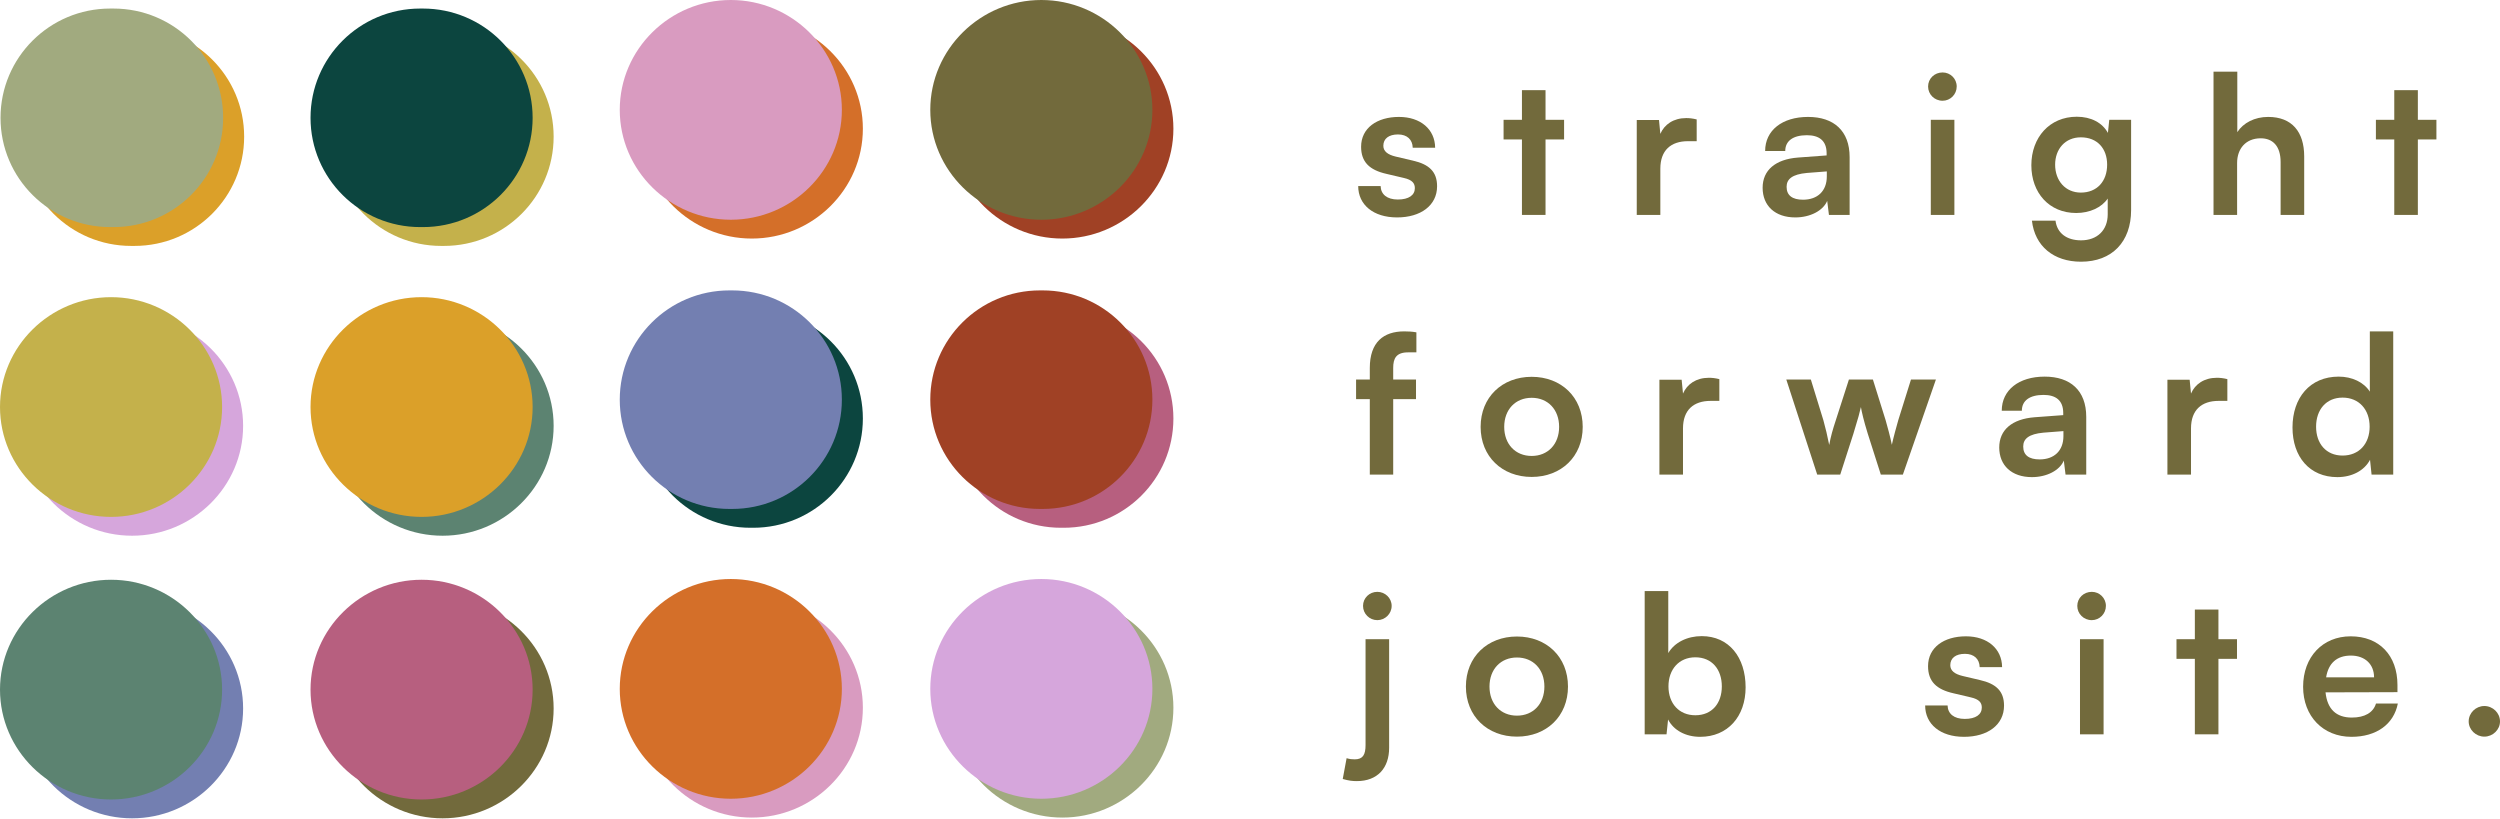
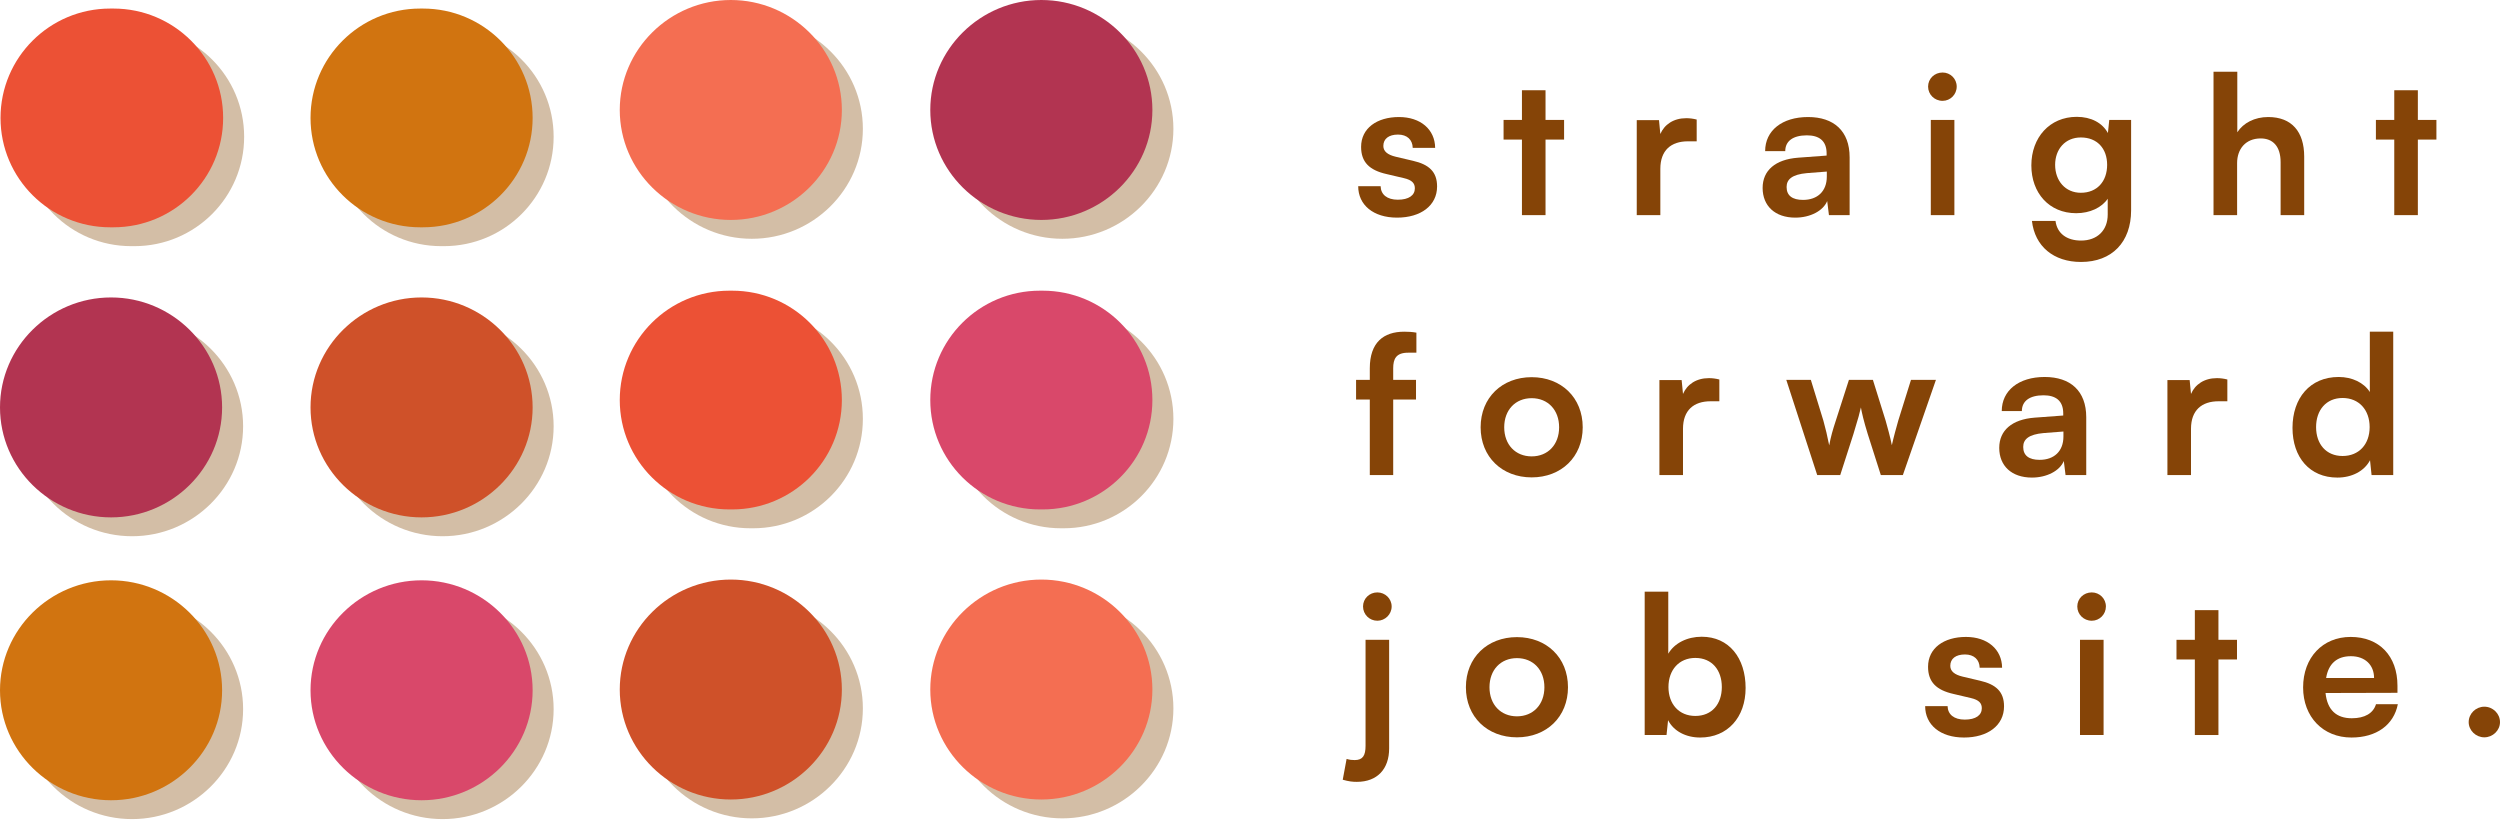
- <svg xmlns="http://www.w3.org/2000/svg" width="666" height="218" viewBox="0 0 666 218" fill="none">
-   <path d="M361.825 49.562H367.8C367.851 51.767 369.5 53.152 372.384 53.152C375.32 53.152 376.916 51.972 376.916 50.126C376.916 48.844 376.247 47.92 373.981 47.408L369.397 46.331C364.813 45.305 362.598 43.15 362.598 39.098C362.598 34.123 366.821 31.148 372.693 31.148C378.41 31.148 382.273 34.431 382.324 39.355H376.35C376.298 37.201 374.856 35.816 372.435 35.816C369.963 35.816 368.521 36.944 368.521 38.842C368.521 40.278 369.654 41.201 371.817 41.714L376.401 42.791C380.676 43.766 382.84 45.715 382.84 49.613C382.84 54.742 378.462 57.922 372.178 57.922C365.843 57.922 361.825 54.537 361.825 49.562Z" fill="#726A3C" />
-   <path d="M411.728 57.255H405.445V37.149H400.552V31.918H405.445V24.019H411.728V31.918H416.673V37.149H411.728V57.255Z" fill="#726A3C" />
-   <path d="M451.998 31.815V37.611H449.68C445.147 37.611 442.315 40.022 442.315 44.946V57.255H436.031V31.969H441.954L442.315 35.662C443.396 33.149 445.817 31.456 449.216 31.456C450.092 31.456 450.967 31.558 451.998 31.815Z" fill="#726A3C" />
-   <path d="M478.268 57.922C472.86 57.922 469.563 54.794 469.563 50.023C469.563 45.356 472.963 42.432 478.989 41.971L486.612 41.407V40.842C486.612 37.406 484.551 36.021 481.358 36.021C477.65 36.021 475.589 37.56 475.589 40.227H470.233C470.233 34.739 474.765 31.148 481.667 31.148C488.517 31.148 492.741 34.841 492.741 41.868V57.255H487.23L486.766 53.511C485.684 56.127 482.234 57.922 478.268 57.922ZM480.328 53.203C484.191 53.203 486.663 50.895 486.663 46.997V45.664L481.358 46.074C477.444 46.433 475.95 47.715 475.95 49.767C475.95 52.075 477.495 53.203 480.328 53.203Z" fill="#726A3C" />
-   <path d="M517.507 26.84C515.344 26.84 513.644 25.147 513.644 23.044C513.644 20.941 515.344 19.3 517.507 19.3C519.567 19.3 521.267 20.941 521.267 23.044C521.267 25.147 519.567 26.84 517.507 26.84ZM514.365 57.255V31.918H520.649V57.255H514.365Z" fill="#726A3C" />
-   <path d="M541.151 44.022C541.151 36.636 545.992 31.097 553.254 31.097C557.066 31.097 560.053 32.687 561.547 35.405L561.907 31.918H567.727V55.973C567.727 64.436 562.628 69.719 554.387 69.719C547.074 69.719 542.078 65.565 541.305 58.794H547.589C548.001 62.077 550.525 64.026 554.387 64.026C558.714 64.026 561.495 61.308 561.495 57.102V52.896C559.899 55.255 556.757 56.743 553.1 56.743C545.889 56.743 541.151 51.357 541.151 44.022ZM547.486 43.868C547.486 48.126 550.215 51.306 554.336 51.306C558.662 51.306 561.341 48.279 561.341 43.868C561.341 39.56 558.714 36.585 554.336 36.585C550.164 36.585 547.486 39.714 547.486 43.868Z" fill="#726A3C" />
-   <path d="M595.966 57.255H589.682V19.095H596.017V35.2C597.614 32.738 600.601 31.148 604.258 31.148C610.542 31.148 613.838 35.098 613.838 41.663V57.255H607.554V43.15C607.554 38.893 605.443 36.842 602.249 36.842C598.283 36.842 595.966 39.611 595.966 43.407V57.255Z" fill="#726A3C" />
-   <path d="M644.116 57.255H637.833V37.149H632.94V31.918H637.833V24.019H644.116V31.918H649.061V37.149H644.116V57.255Z" fill="#726A3C" />
-   <path d="M361.259 101.101H364.916V98.024C364.916 91.151 368.573 88.278 374.084 88.278C375.062 88.278 376.247 88.33 377.328 88.535V93.869H375.114C371.92 93.869 371.148 95.511 371.148 98.024V101.101H377.225V106.333H371.148V126.439H364.916V106.333H361.259V101.101Z" fill="#726A3C" />
-   <path d="M394.439 113.719C394.439 105.82 400.157 100.383 408.037 100.383C415.917 100.383 421.634 105.82 421.634 113.719C421.634 121.618 415.917 127.055 408.037 127.055C400.157 127.055 394.439 121.618 394.439 113.719ZM400.723 113.719C400.723 118.335 403.71 121.464 408.037 121.464C412.363 121.464 415.351 118.335 415.351 113.719C415.351 109.103 412.363 105.974 408.037 105.974C403.71 105.974 400.723 109.103 400.723 113.719Z" fill="#726A3C" />
-   <path d="M458.033 100.999V106.795H455.716C451.183 106.795 448.35 109.205 448.35 114.129V126.439H442.067V101.153H447.99L448.35 104.846C449.432 102.332 451.853 100.64 455.252 100.64C456.128 100.64 457.003 100.742 458.033 100.999Z" fill="#726A3C" />
-   <path d="M484.107 126.439L475.866 101.101H482.407L485.755 111.975C486.321 113.976 486.836 116.181 487.3 118.54C487.764 116.078 488.227 114.488 489.051 111.975L492.554 101.101H498.94L502.34 111.975C502.649 113.001 503.679 116.797 503.988 118.489C504.4 116.591 505.224 113.565 505.688 111.975L509.087 101.101H515.731L506.924 126.439H501.052L497.55 115.463C496.52 112.129 495.953 109.718 495.747 108.436C495.489 109.616 495.026 111.411 493.738 115.566L490.236 126.439H484.107Z" fill="#726A3C" />
-   <path d="M541.301 127.106C535.893 127.106 532.597 123.977 532.597 119.207C532.597 114.54 535.996 111.616 542.023 111.154L549.645 110.59V110.026C549.645 106.59 547.585 105.205 544.392 105.205C540.683 105.205 538.623 106.743 538.623 109.411H533.267C533.267 103.922 537.799 100.332 544.701 100.332C551.551 100.332 555.774 104.025 555.774 111.052V126.439H550.263L549.8 122.695C548.718 125.311 545.267 127.106 541.301 127.106ZM543.362 122.387C547.225 122.387 549.697 120.079 549.697 116.181V114.847L544.392 115.258C540.477 115.617 538.984 116.899 538.984 118.951C538.984 121.259 540.529 122.387 543.362 122.387Z" fill="#726A3C" />
-   <path d="M593.366 100.999V106.795H591.048C586.516 106.795 583.683 109.205 583.683 114.129V126.439H577.399V101.153H583.322L583.683 104.846C584.764 102.332 587.185 100.64 590.584 100.64C591.46 100.64 592.336 100.742 593.366 100.999Z" fill="#726A3C" />
-   <path d="M622.671 127.106C615.306 127.106 610.722 121.721 610.722 113.873C610.722 105.974 615.357 100.332 623.032 100.332C626.585 100.332 629.727 101.819 631.324 104.333V88.278H637.556V126.439H631.788L631.375 122.49C629.83 125.414 626.534 127.106 622.671 127.106ZM624.062 121.361C628.44 121.361 631.272 118.233 631.272 113.668C631.272 109.103 628.44 105.923 624.062 105.923C619.684 105.923 617.005 109.154 617.005 113.668C617.005 118.181 619.684 121.361 624.062 121.361Z" fill="#726A3C" />
-   <path d="M366.924 165.207C364.813 165.207 363.113 163.515 363.113 161.412C363.113 159.309 364.813 157.667 366.924 157.667C368.985 157.667 370.736 159.309 370.736 161.412C370.736 163.515 368.985 165.207 366.924 165.207ZM357.705 207.523L358.735 201.983C359.611 202.24 360.126 202.291 360.898 202.291C363.061 202.291 363.783 201.06 363.783 198.495V170.285H370.066V199.214C370.066 204.599 366.976 208.087 361.465 208.087C360.28 208.087 359.353 207.984 357.705 207.523Z" fill="#726A3C" />
-   <path d="M390.516 182.903C390.516 175.004 396.233 169.567 404.114 169.567C411.994 169.567 417.711 175.004 417.711 182.903C417.711 190.802 411.994 196.239 404.114 196.239C396.233 196.239 390.516 190.802 390.516 182.903ZM396.8 182.903C396.8 187.519 399.787 190.648 404.114 190.648C408.44 190.648 411.427 187.519 411.427 182.903C411.427 178.287 408.44 175.158 404.114 175.158C399.787 175.158 396.8 178.287 396.8 182.903Z" fill="#726A3C" />
-   <path d="M443.964 195.623H438.143V157.462H444.427V173.978C446.075 171.157 449.475 169.464 453.337 169.464C460.6 169.464 465.029 175.107 465.029 183.108C465.029 190.904 460.239 196.29 452.925 196.29C449.114 196.29 445.869 194.597 444.376 191.674L443.964 195.623ZM444.479 182.852C444.479 187.417 447.311 190.545 451.638 190.545C456.067 190.545 458.694 187.365 458.694 182.852C458.694 178.338 456.067 175.107 451.638 175.107C447.311 175.107 444.479 178.287 444.479 182.852Z" fill="#726A3C" />
-   <path d="M512.861 187.929H518.835C518.887 190.135 520.535 191.52 523.419 191.52C526.355 191.52 527.952 190.34 527.952 188.494C527.952 187.211 527.282 186.288 525.016 185.775L520.432 184.698C515.848 183.672 513.633 181.518 513.633 177.466C513.633 172.491 517.857 169.516 523.728 169.516C529.446 169.516 533.308 172.798 533.36 177.722H527.385C527.334 175.568 525.892 174.183 523.471 174.183C520.999 174.183 519.557 175.312 519.557 177.21C519.557 178.646 520.69 179.569 522.853 180.082L527.437 181.159C531.712 182.133 533.875 184.083 533.875 187.981C533.875 193.11 529.497 196.29 523.213 196.29C516.878 196.29 512.861 192.905 512.861 187.929Z" fill="#726A3C" />
-   <path d="M557.253 165.207C555.09 165.207 553.39 163.515 553.39 161.412C553.39 159.309 555.09 157.667 557.253 157.667C559.313 157.667 561.013 159.309 561.013 161.412C561.013 163.515 559.313 165.207 557.253 165.207ZM554.111 195.623V170.285H560.395V195.623H554.111Z" fill="#726A3C" />
-   <path d="M590.991 195.623H584.708V175.517H579.815V170.285H584.708V162.386H590.991V170.285H595.936V175.517H590.991V195.623Z" fill="#726A3C" />
-   <path d="M626.425 196.29C618.854 196.29 613.549 190.802 613.549 182.954C613.549 175.004 618.751 169.516 626.219 169.516C633.842 169.516 638.683 174.594 638.683 182.493V184.39L619.523 184.442C619.987 188.904 622.356 191.161 626.528 191.161C629.979 191.161 632.245 189.827 632.966 187.416H638.786C637.705 192.956 633.069 196.29 626.425 196.29ZM626.27 174.645C622.562 174.645 620.296 176.645 619.678 180.441H632.451C632.451 176.953 630.03 174.645 626.27 174.645Z" fill="#726A3C" />
-   <path d="M661.828 196.239C659.562 196.239 657.656 194.392 657.656 192.187C657.656 189.93 659.562 188.083 661.828 188.083C664.094 188.083 666 189.93 666 192.187C666 194.392 664.094 196.239 661.828 196.239Z" fill="#726A3C" />
-   <path d="M283.009 5.016C299.24 5.016 312.593 18.12 312.593 34.284C312.593 50.448 299.24 63.552 283.009 63.552C266.777 63.552 253.425 50.448 253.425 34.284C253.425 18.12 266.777 5.016 283.009 5.016Z" fill="#A04125" />
-   <path d="M283.362 82.378C299.505 82.378 312.593 95.411 312.593 111.488C312.593 127.565 299.505 140.597 283.362 140.597H282.656C266.512 140.597 253.425 127.565 253.425 111.488C253.425 95.411 266.512 82.378 282.656 82.378H283.362Z" fill="#B75F7F" />
-   <path d="M283.009 159.266C299.24 159.266 312.593 172.369 312.593 188.533C312.593 204.698 299.24 217.801 283.009 217.801C266.777 217.801 253.425 204.698 253.425 188.533C253.425 172.369 266.777 159.266 283.009 159.266Z" fill="#A1AA7F" />
-   <path d="M118.258 7.294C134.402 7.294 147.489 20.326 147.489 36.403C147.489 52.48 134.402 65.513 118.258 65.513L117.552 65.513C101.408 65.513 88.321 52.48 88.321 36.403C88.321 20.326 101.408 7.294 117.552 7.294H118.258Z" fill="#C4B14B" />
-   <path d="M200.284 5.016C216.516 5.016 229.868 18.12 229.868 34.284C229.868 50.448 216.516 63.552 200.284 63.552C184.053 63.552 170.7 50.448 170.7 34.284C170.7 18.12 184.053 5.016 200.284 5.016Z" fill="#D46F29" />
-   <path d="M200.637 82.378C216.781 82.378 229.868 95.411 229.868 111.488C229.868 127.565 216.781 140.597 200.637 140.597H199.932C183.788 140.597 170.7 127.565 170.7 111.488C170.7 95.411 183.788 82.378 199.932 82.378H200.637Z" fill="#0C453F" />
-   <path d="M200.284 159.266C216.516 159.266 229.868 172.369 229.868 188.533C229.868 204.698 216.516 217.801 200.284 217.801C184.053 217.801 170.7 204.698 170.7 188.533C170.7 172.369 184.053 159.266 200.284 159.266Z" fill="#D99BC0" />
-   <path d="M35.181 84.181C51.412 84.181 64.765 97.285 64.765 113.449C64.765 129.613 51.412 142.717 35.181 142.717C18.949 142.717 5.597 129.613 5.597 113.449C5.597 97.285 18.949 84.181 35.181 84.181Z" fill="#D6A6DC" />
-   <path d="M117.905 84.181C134.137 84.181 147.489 97.285 147.489 113.449C147.489 129.613 134.137 142.717 117.905 142.717C101.673 142.717 88.321 129.613 88.321 113.449C88.321 97.285 101.673 84.181 117.905 84.181Z" fill="#5C8371" />
-   <path d="M35.181 159.464C51.412 159.464 64.765 172.568 64.765 188.732C64.765 204.896 51.412 218 35.181 218C18.949 218 5.597 204.896 5.597 188.732C5.597 172.568 18.949 159.464 35.181 159.464Z" fill="#737FB1" />
-   <path d="M117.905 159.464C134.137 159.464 147.489 172.568 147.489 188.732C147.489 204.896 134.137 218 117.905 218C101.673 218 88.321 204.896 88.321 188.732C88.321 172.568 101.673 159.464 117.905 159.464Z" fill="#726A3C" />
-   <path d="M35.811 7.294C51.955 7.294 65.042 20.326 65.042 36.403C65.042 52.48 51.955 65.513 35.811 65.513L34.967 65.513C18.823 65.513 5.735 52.48 5.735 36.403C5.735 20.326 18.823 7.294 34.967 7.294H35.811Z" fill="#DBA029" />
-   <path d="M277.412 0C293.644 7.06559e-07 306.996 13.104 306.996 29.268C306.996 45.432 293.644 58.536 277.412 58.536C261.18 58.536 247.828 45.432 247.828 29.268C247.828 13.104 261.18 -7.06559e-07 277.412 0Z" fill="#726A3C" />
-   <path d="M277.765 77.362C293.909 77.362 306.996 90.395 306.996 106.472C306.996 122.548 293.909 135.581 277.765 135.581H277.059C260.915 135.581 247.828 122.548 247.828 106.472C247.828 90.395 260.915 77.362 277.059 77.362H277.765Z" fill="#A04125" />
-   <path d="M277.412 154.249C293.644 154.249 306.996 167.353 306.996 183.517C306.996 199.681 293.644 212.785 277.412 212.785C261.18 212.785 247.828 199.681 247.828 183.517C247.828 167.353 261.18 154.249 277.412 154.249Z" fill="#D6A6DC" />
-   <path d="M112.661 2.277C128.805 2.277 141.892 15.31 141.892 31.387C141.892 47.464 128.805 60.497 112.661 60.497H111.955C95.811 60.497 82.724 47.464 82.724 31.387C82.724 15.31 95.811 2.277 111.955 2.277H112.661Z" fill="#0C453F" />
-   <path d="M194.688 0C210.919 7.06559e-07 224.272 13.104 224.272 29.268C224.272 45.432 210.919 58.536 194.688 58.536C178.456 58.536 165.104 45.432 165.104 29.268C165.104 13.104 178.456 -7.06559e-07 194.688 0Z" fill="#D99BC0" />
-   <path d="M195.041 77.362C211.184 77.362 224.272 90.395 224.272 106.472C224.272 122.548 211.184 135.581 195.041 135.581H194.335C178.191 135.581 165.104 122.548 165.104 106.472C165.104 90.395 178.191 77.362 194.335 77.362H195.041Z" fill="#737FB1" />
-   <path d="M194.688 154.249C210.919 154.249 224.272 167.353 224.272 183.517C224.272 199.681 210.919 212.785 194.688 212.785C178.456 212.785 165.104 199.681 165.104 183.517C165.104 167.353 178.456 154.249 194.688 154.249Z" fill="#D46F29" />
-   <path d="M29.584 79.165C45.816 79.165 59.168 92.269 59.168 108.433C59.168 124.597 45.816 137.701 29.584 137.701C13.352 137.701 -7.09506e-07 124.597 0 108.433C7.09506e-07 92.269 13.352 79.165 29.584 79.165Z" fill="#C4B14B" />
-   <path d="M112.308 79.165C128.54 79.165 141.892 92.269 141.892 108.433C141.892 124.597 128.54 137.701 112.308 137.701C96.077 137.701 82.724 124.597 82.724 108.433C82.724 92.269 96.077 79.165 112.308 79.165Z" fill="#DBA029" />
-   <path d="M29.584 154.448C45.816 154.448 59.168 167.552 59.168 183.716C59.168 199.88 45.816 212.984 29.584 212.984C13.352 212.984 -7.09506e-07 199.88 0 183.716C7.09506e-07 167.552 13.352 154.448 29.584 154.448Z" fill="#5C8371" />
-   <path d="M112.308 154.448C128.54 154.448 141.892 167.552 141.892 183.716C141.892 199.88 128.54 212.984 112.308 212.984C96.077 212.984 82.724 199.88 82.724 183.716C82.724 167.552 96.077 154.448 112.308 154.448Z" fill="#B75F7F" />
-   <path d="M30.214 2.277C46.358 2.277 59.445 15.31 59.445 31.387C59.445 47.464 46.358 60.497 30.214 60.497H29.37C13.226 60.497 0.139 47.464 0.139 31.387C0.139 15.31 13.226 2.277 29.37 2.277H30.214Z" fill="#A1AA7F" />
+ <svg xmlns="http://www.w3.org/2000/svg" width="644" height="211" viewBox="0 0 644 211" fill="none">
+   <path d="M349.873 47.97H355.65C355.7 50.105 357.294 51.446 360.083 51.446C362.922 51.446 364.466 50.304 364.466 48.517C364.466 47.275 363.818 46.382 361.627 45.885L357.194 44.843C352.762 43.85 350.62 41.765 350.62 37.843C350.62 33.027 354.704 30.148 360.382 30.148C365.91 30.148 369.645 33.325 369.695 38.091H363.918C363.868 36.006 362.474 34.666 360.133 34.666C357.742 34.666 356.348 35.758 356.348 37.595C356.348 38.985 357.443 39.878 359.535 40.375L363.968 41.417C368.101 42.361 370.193 44.247 370.193 48.02C370.193 52.984 365.96 56.062 359.884 56.062C353.758 56.062 349.873 52.786 349.873 47.97Z" fill="#854407" />
+   <path d="M398.128 55.417H392.052V35.956H387.32V30.893H392.052V23.247H398.128V30.893H402.909V35.956H398.128V55.417Z" fill="#854407" />
+   <path d="M437.067 30.793V36.403H434.826C430.443 36.403 427.704 38.736 427.704 43.502V55.417H421.627V30.942H427.355L427.704 34.517C428.749 32.084 431.09 30.446 434.377 30.446C435.224 30.446 436.071 30.545 437.067 30.793Z" fill="#854407" />
+   <path d="M462.469 56.062C457.24 56.062 454.052 53.034 454.052 48.417C454.052 43.9 457.339 41.07 463.166 40.623L470.537 40.077V39.531C470.537 36.205 468.545 34.864 465.457 34.864C461.871 34.864 459.879 36.354 459.879 38.935H454.7C454.7 33.623 459.082 30.148 465.756 30.148C472.38 30.148 476.464 33.722 476.464 40.524V55.417H471.135L470.687 51.793C469.641 54.325 466.304 56.062 462.469 56.062ZM464.461 51.495C468.197 51.495 470.587 49.261 470.587 45.488V44.197L465.457 44.595C461.672 44.942 460.228 46.183 460.228 48.169C460.228 50.403 461.722 51.495 464.461 51.495Z" fill="#854407" />
+   <path d="M500.412 25.978C498.321 25.978 496.677 24.34 496.677 22.304C496.677 20.269 498.321 18.68 500.412 18.68C502.404 18.68 504.048 20.269 504.048 22.304C504.048 24.34 502.404 25.978 500.412 25.978ZM497.374 55.417V30.893H503.45V55.417H497.374Z" fill="#854407" />
+   <path d="M523.275 42.609C523.275 35.46 527.956 30.098 534.979 30.098C538.664 30.098 541.553 31.637 542.997 34.269L543.346 30.893H548.974V54.176C548.974 62.367 544.043 67.481 536.074 67.481C529.002 67.481 524.171 63.459 523.424 56.906H529.5C529.899 60.084 532.339 61.97 536.074 61.97C540.258 61.97 542.947 59.339 542.947 55.268V51.197C541.403 53.481 538.365 54.921 534.829 54.921C527.857 54.921 523.275 49.708 523.275 42.609ZM529.401 42.46C529.401 46.58 532.04 49.658 536.024 49.658C540.208 49.658 542.798 46.729 542.798 42.46C542.798 38.29 540.258 35.41 536.024 35.41C531.99 35.41 529.401 38.439 529.401 42.46Z" fill="#854407" />
+   <path d="M576.279 55.417H570.203V18.482H576.329V34.07C577.873 31.687 580.761 30.148 584.297 30.148C590.374 30.148 593.561 33.971 593.561 40.325V55.417H587.485V41.765C587.485 37.644 585.443 35.659 582.355 35.659C578.52 35.659 576.279 38.339 576.279 42.013V55.417Z" fill="#854407" />
+   <path d="M622.839 55.417H616.763V35.956H612.032V30.893H616.763V23.247H622.839V30.893H627.62V35.956H622.839V55.417Z" fill="#854407" />
+   <path d="M349.325 97.855H352.861V94.876C352.861 88.224 356.397 85.444 361.726 85.444C362.673 85.444 363.818 85.493 364.864 85.692V90.855H362.723C359.635 90.855 358.888 92.444 358.888 94.876V97.855H364.765V102.919H358.888V122.379H352.861V102.919H349.325V97.855Z" fill="#854407" />
+   <path d="M381.41 110.068C381.41 102.422 386.938 97.16 394.558 97.16C402.178 97.16 407.706 102.422 407.706 110.068C407.706 117.713 402.178 122.975 394.558 122.975C386.938 122.975 381.41 117.713 381.41 110.068ZM387.486 110.068C387.486 114.536 390.375 117.564 394.558 117.564C398.742 117.564 401.63 114.536 401.63 110.068C401.63 105.6 398.742 102.571 394.558 102.571C390.375 102.571 387.486 105.6 387.486 110.068Z" fill="#854407" />
+   <path d="M442.903 97.756V103.366H440.662C436.279 103.366 433.54 105.699 433.54 110.465V122.379H427.464V97.905H433.191L433.54 101.479C434.586 99.046 436.927 97.408 440.214 97.408C441.06 97.408 441.907 97.507 442.903 97.756Z" fill="#854407" />
+   <path d="M468.115 122.379L460.147 97.855H466.472L469.709 108.38C470.257 110.316 470.755 112.45 471.203 114.734C471.651 112.351 472.1 110.812 472.896 108.38L476.283 97.855H482.459L485.746 108.38C486.045 109.373 487.041 113.046 487.34 114.684C487.738 112.848 488.535 109.919 488.983 108.38L492.27 97.855H498.695L490.178 122.379H484.501L481.114 111.755C480.118 108.529 479.57 106.195 479.371 104.954C479.122 106.096 478.674 107.834 477.429 111.855L474.042 122.379H468.115Z" fill="#854407" />
+   <path d="M523.421 123.025C518.191 123.025 515.004 119.996 515.004 115.379C515.004 110.862 518.291 108.032 524.118 107.585L531.489 107.039V106.493C531.489 103.167 529.497 101.827 526.409 101.827C522.823 101.827 520.831 103.316 520.831 105.897H515.651C515.651 100.585 520.034 97.11 526.708 97.11C533.332 97.11 537.416 100.685 537.416 107.486V122.379H532.086L531.638 118.755C530.592 121.287 527.256 123.025 523.421 123.025ZM525.413 118.457C529.148 118.457 531.539 116.223 531.539 112.45V111.16L526.409 111.557C522.624 111.904 521.179 113.145 521.179 115.131C521.179 117.365 522.674 118.457 525.413 118.457Z" fill="#854407" />
+   <path d="M573.765 97.756V103.366H571.524C567.141 103.366 564.402 105.699 564.402 110.465V122.379H558.326V97.905H564.053L564.402 101.479C565.448 99.046 567.789 97.408 571.076 97.408C571.922 97.408 572.769 97.507 573.765 97.756Z" fill="#854407" />
+   <path d="M602.102 123.025C594.98 123.025 590.548 117.812 590.548 110.216C590.548 102.571 595.03 97.11 602.451 97.11C605.887 97.11 608.925 98.55 610.469 100.983V85.444H616.496V122.379H610.918L610.519 118.557C609.025 121.386 605.838 123.025 602.102 123.025ZM603.447 117.465C607.68 117.465 610.42 114.436 610.42 110.018C610.42 105.6 607.68 102.522 603.447 102.522C599.214 102.522 596.624 105.649 596.624 110.018C596.624 114.387 599.214 117.465 603.447 117.465Z" fill="#854407" />
+   <path d="M354.804 159.902C352.762 159.902 351.118 158.264 351.118 156.229C351.118 154.193 352.762 152.605 354.804 152.605C356.796 152.605 358.489 154.193 358.489 156.229C358.489 158.264 356.796 159.902 354.804 159.902ZM345.889 200.859L346.885 195.498C347.732 195.746 348.23 195.795 348.977 195.795C351.068 195.795 351.766 194.604 351.766 192.122V164.817H357.842V192.817C357.842 198.029 354.854 201.405 349.525 201.405C348.379 201.405 347.483 201.306 345.889 200.859Z" fill="#854407" />
+   <path d="M377.616 177.03C377.616 169.385 383.145 164.122 390.765 164.122C398.385 164.122 403.913 169.385 403.913 177.03C403.913 184.675 398.385 189.937 390.765 189.937C383.145 189.937 377.616 184.675 377.616 177.03ZM383.692 177.03C383.692 181.498 386.581 184.526 390.765 184.526C394.948 184.526 397.837 181.498 397.837 177.03C397.837 172.562 394.948 169.534 390.765 169.534C386.581 169.534 383.692 172.562 383.692 177.03Z" fill="#854407" />
+   <path d="M429.298 189.342H423.67V152.406H429.746V168.392C431.34 165.661 434.627 164.023 438.362 164.023C445.385 164.023 449.668 169.484 449.668 177.228C449.668 184.774 445.036 189.987 437.964 189.987C434.278 189.987 431.141 188.349 429.696 185.519L429.298 189.342ZM429.796 176.98C429.796 181.399 432.535 184.427 436.719 184.427C441.002 184.427 443.542 181.349 443.542 176.98C443.542 172.611 441.002 169.484 436.719 169.484C432.535 169.484 429.796 172.562 429.796 176.98Z" fill="#854407" />
+   <path d="M495.919 181.895H501.697C501.746 184.03 503.34 185.37 506.129 185.37C508.968 185.37 510.512 184.228 510.512 182.441C510.512 181.2 509.865 180.306 507.673 179.81L503.241 178.767C498.808 177.775 496.667 175.689 496.667 171.768C496.667 166.952 500.75 164.073 506.428 164.073C511.956 164.073 515.692 167.25 515.741 172.016H509.964C509.914 169.931 508.52 168.59 506.179 168.59C503.788 168.59 502.394 169.682 502.394 171.519C502.394 172.909 503.49 173.803 505.581 174.299L510.014 175.342C514.148 176.285 516.24 178.172 516.24 181.945C516.24 186.909 512.006 189.987 505.93 189.987C499.804 189.987 495.919 186.711 495.919 181.895Z" fill="#854407" />
+   <path d="M538.845 159.902C536.753 159.902 535.11 158.264 535.11 156.229C535.11 154.193 536.753 152.605 538.845 152.605C540.837 152.605 542.481 154.193 542.481 156.229C542.481 158.264 540.837 159.902 538.845 159.902ZM535.807 189.342V164.817H541.883V189.342H535.807Z" fill="#854407" />
+   <path d="M571.469 189.342H565.393V169.881H560.662V164.817H565.393V157.172H571.469V164.817H576.25V169.881H571.469V189.342Z" fill="#854407" />
+   <path d="M605.732 189.987C598.411 189.987 593.281 184.675 593.281 177.079C593.281 169.385 598.311 164.073 605.533 164.073C612.904 164.073 617.586 168.987 617.586 176.633V178.47L599.058 178.519C599.507 182.838 601.798 185.023 605.832 185.023C609.169 185.023 611.36 183.732 612.057 181.399H617.685C616.639 186.76 612.157 189.987 605.732 189.987ZM605.583 169.037C601.997 169.037 599.806 170.973 599.208 174.647H611.559C611.559 171.271 609.218 169.037 605.583 169.037Z" fill="#854407" />
+   <path d="M639.966 189.937C637.775 189.937 635.932 188.15 635.932 186.015C635.932 183.831 637.775 182.044 639.966 182.044C642.157 182.044 644 183.831 644 186.015C644 188.15 642.157 189.937 639.966 189.937Z" fill="#854407" />
+   <path d="M273.66 4.855C289.355 4.855 302.267 17.538 302.267 33.183C302.267 48.828 289.355 61.511 273.66 61.511C257.965 61.511 245.053 48.828 245.053 33.183C245.053 17.538 257.965 4.855 273.66 4.855Z" fill="#D3BEA6" />
+   <path d="M274.001 79.733C289.612 79.733 302.267 92.347 302.267 107.908C302.267 123.468 289.612 136.083 274.001 136.083H273.319C257.708 136.083 245.053 123.468 245.053 107.908C245.053 92.347 257.708 79.733 273.319 79.733H274.001Z" fill="#D3BEA6" />
+   <path d="M273.66 154.152C289.355 154.152 302.267 166.834 302.267 182.48C302.267 198.125 289.355 210.808 273.66 210.808C257.965 210.808 245.053 198.125 245.053 182.48C245.053 166.834 257.965 154.152 273.66 154.152Z" fill="#D3BEA6" />
+   <path d="M114.352 7.059C129.962 7.059 142.617 19.674 142.617 35.234C142.617 50.795 129.962 63.409 114.352 63.409L113.669 63.409C98.058 63.409 85.403 50.795 85.403 35.234C85.403 19.674 98.058 7.059 113.669 7.059H114.352Z" fill="#D3BEA6" />
+   <path d="M193.668 4.855C209.364 4.855 222.275 17.538 222.275 33.183C222.275 48.828 209.364 61.511 193.668 61.511C177.973 61.511 165.062 48.828 165.062 33.183C165.062 17.538 177.973 4.855 193.668 4.855Z" fill="#D3BEA6" />
+   <path d="M194.01 79.733C209.62 79.733 222.275 92.347 222.275 107.908C222.275 123.468 209.62 136.083 194.01 136.083H193.327C177.717 136.083 165.062 123.468 165.062 107.908C165.062 92.347 177.717 79.733 193.327 79.733H194.01Z" fill="#D3BEA6" />
+   <path d="M193.668 154.152C209.364 154.152 222.275 166.834 222.275 182.48C222.275 198.125 209.364 210.808 193.668 210.808C177.973 210.808 165.062 198.125 165.062 182.48C165.062 166.834 177.973 154.152 193.668 154.152Z" fill="#D3BEA6" />
+   <path d="M34.019 81.478C49.714 81.478 62.625 94.161 62.625 109.806C62.625 125.451 49.714 138.134 34.019 138.134C18.323 138.134 5.412 125.451 5.412 109.806C5.412 94.161 18.323 81.478 34.019 81.478Z" fill="#D3BEA6" />
+   <path d="M114.01 81.478C129.706 81.478 142.617 94.161 142.617 109.806C142.617 125.451 129.706 138.134 114.01 138.134C98.315 138.134 85.403 125.451 85.403 109.806C85.403 94.161 98.315 81.478 114.01 81.478Z" fill="#D3BEA6" />
+   <path d="M34.019 154.344C49.714 154.344 62.625 167.027 62.625 182.672C62.625 198.317 49.714 211 34.019 211C18.323 211 5.412 198.317 5.412 182.672C5.412 167.027 18.323 154.344 34.019 154.344Z" fill="#D3BEA6" />
+   <path d="M114.01 154.344C129.706 154.344 142.617 167.027 142.617 182.672C142.617 198.317 129.706 211 114.01 211C98.315 211 85.403 198.317 85.403 182.672C85.403 167.027 98.315 154.344 114.01 154.344Z" fill="#D3BEA6" />
+   <path d="M34.628 7.059C50.239 7.059 62.893 19.674 62.893 35.234C62.893 50.795 50.239 63.409 34.628 63.409L33.811 63.409C18.201 63.409 5.546 50.795 5.546 35.234C5.546 19.674 18.201 7.059 33.811 7.059H34.628Z" fill="#D3BEA6" />
+   <path d="M268.248 0C283.944 6.83871e-07 296.855 12.683 296.855 28.328C296.855 43.973 283.944 56.656 268.248 56.656C252.553 56.656 239.641 43.973 239.641 28.328C239.641 12.683 252.553 -6.83871e-07 268.248 0Z" fill="#B23451" />
+   <path d="M268.589 74.878C284.2 74.878 296.855 87.492 296.855 103.053C296.855 118.613 284.2 131.228 268.589 131.228H267.907C252.296 131.228 239.641 118.613 239.641 103.053C239.641 87.492 252.296 74.878 267.907 74.878H268.589Z" fill="#D9486A" />
+   <path d="M268.248 149.296C283.944 149.296 296.855 161.979 296.855 177.624C296.855 193.27 283.944 205.953 268.248 205.953C252.553 205.953 239.641 193.27 239.641 177.624C239.641 161.979 252.553 149.296 268.248 149.296Z" fill="#F46E52" />
+   <path d="M108.94 2.204C124.55 2.204 137.205 14.819 137.205 30.379C137.205 45.94 124.55 58.554 108.94 58.554H108.257C92.647 58.554 79.992 45.94 79.992 30.379C79.992 14.819 92.647 2.204 108.257 2.204H108.94Z" fill="#D17410" />
+   <path d="M188.257 0C203.952 6.83871e-07 216.863 12.683 216.863 28.328C216.863 43.973 203.952 56.656 188.257 56.656C172.561 56.656 159.65 43.973 159.65 28.328C159.65 12.683 172.561 -6.83871e-07 188.257 0Z" fill="#F46E52" />
+   <path d="M188.598 74.878C204.208 74.878 216.863 87.492 216.863 103.053C216.863 118.613 204.208 131.228 188.598 131.228H187.915C172.305 131.228 159.65 118.613 159.65 103.053C159.65 87.492 172.305 74.878 187.915 74.878H188.598Z" fill="#EC5135" />
+   <path d="M188.257 149.296C203.952 149.296 216.863 161.979 216.863 177.624C216.863 193.27 203.952 205.953 188.257 205.953C172.561 205.953 159.65 193.27 159.65 177.624C159.65 161.979 172.561 149.296 188.257 149.296Z" fill="#CF5129" />
+   <path d="M28.607 76.623C44.302 76.623 57.214 89.306 57.214 104.951C57.214 120.596 44.302 133.279 28.607 133.279C12.911 133.279 -6.86069e-07 120.596 0 104.951C6.86069e-07 89.306 12.911 76.623 28.607 76.623Z" fill="#B23451" />
+   <path d="M108.598 76.623C124.294 76.623 137.205 89.306 137.205 104.951C137.205 120.596 124.294 133.279 108.598 133.279C92.903 133.279 79.992 120.596 79.992 104.951C79.992 89.306 92.903 76.623 108.598 76.623Z" fill="#CF5129" />
+   <path d="M28.607 149.489C44.302 149.489 57.214 162.172 57.214 177.817C57.214 193.462 44.302 206.145 28.607 206.145C12.911 206.145 -6.86069e-07 193.462 0 177.817C6.86069e-07 162.172 12.911 149.489 28.607 149.489Z" fill="#D17410" />
+   <path d="M108.598 149.489C124.294 149.489 137.205 162.172 137.205 177.817C137.205 193.462 124.294 206.145 108.598 206.145C92.903 206.145 79.992 193.462 79.992 177.817C79.992 162.172 92.903 149.489 108.598 149.489Z" fill="#D9486A" />
+   <path d="M29.216 2.204C44.827 2.204 57.481 14.819 57.481 30.379C57.481 45.94 44.827 58.554 29.216 58.554H28.4C12.789 58.554 0.134 45.94 0.134 30.379C0.134 14.819 12.789 2.204 28.4 2.204H29.216Z" fill="#EC5135" />
</svg>
